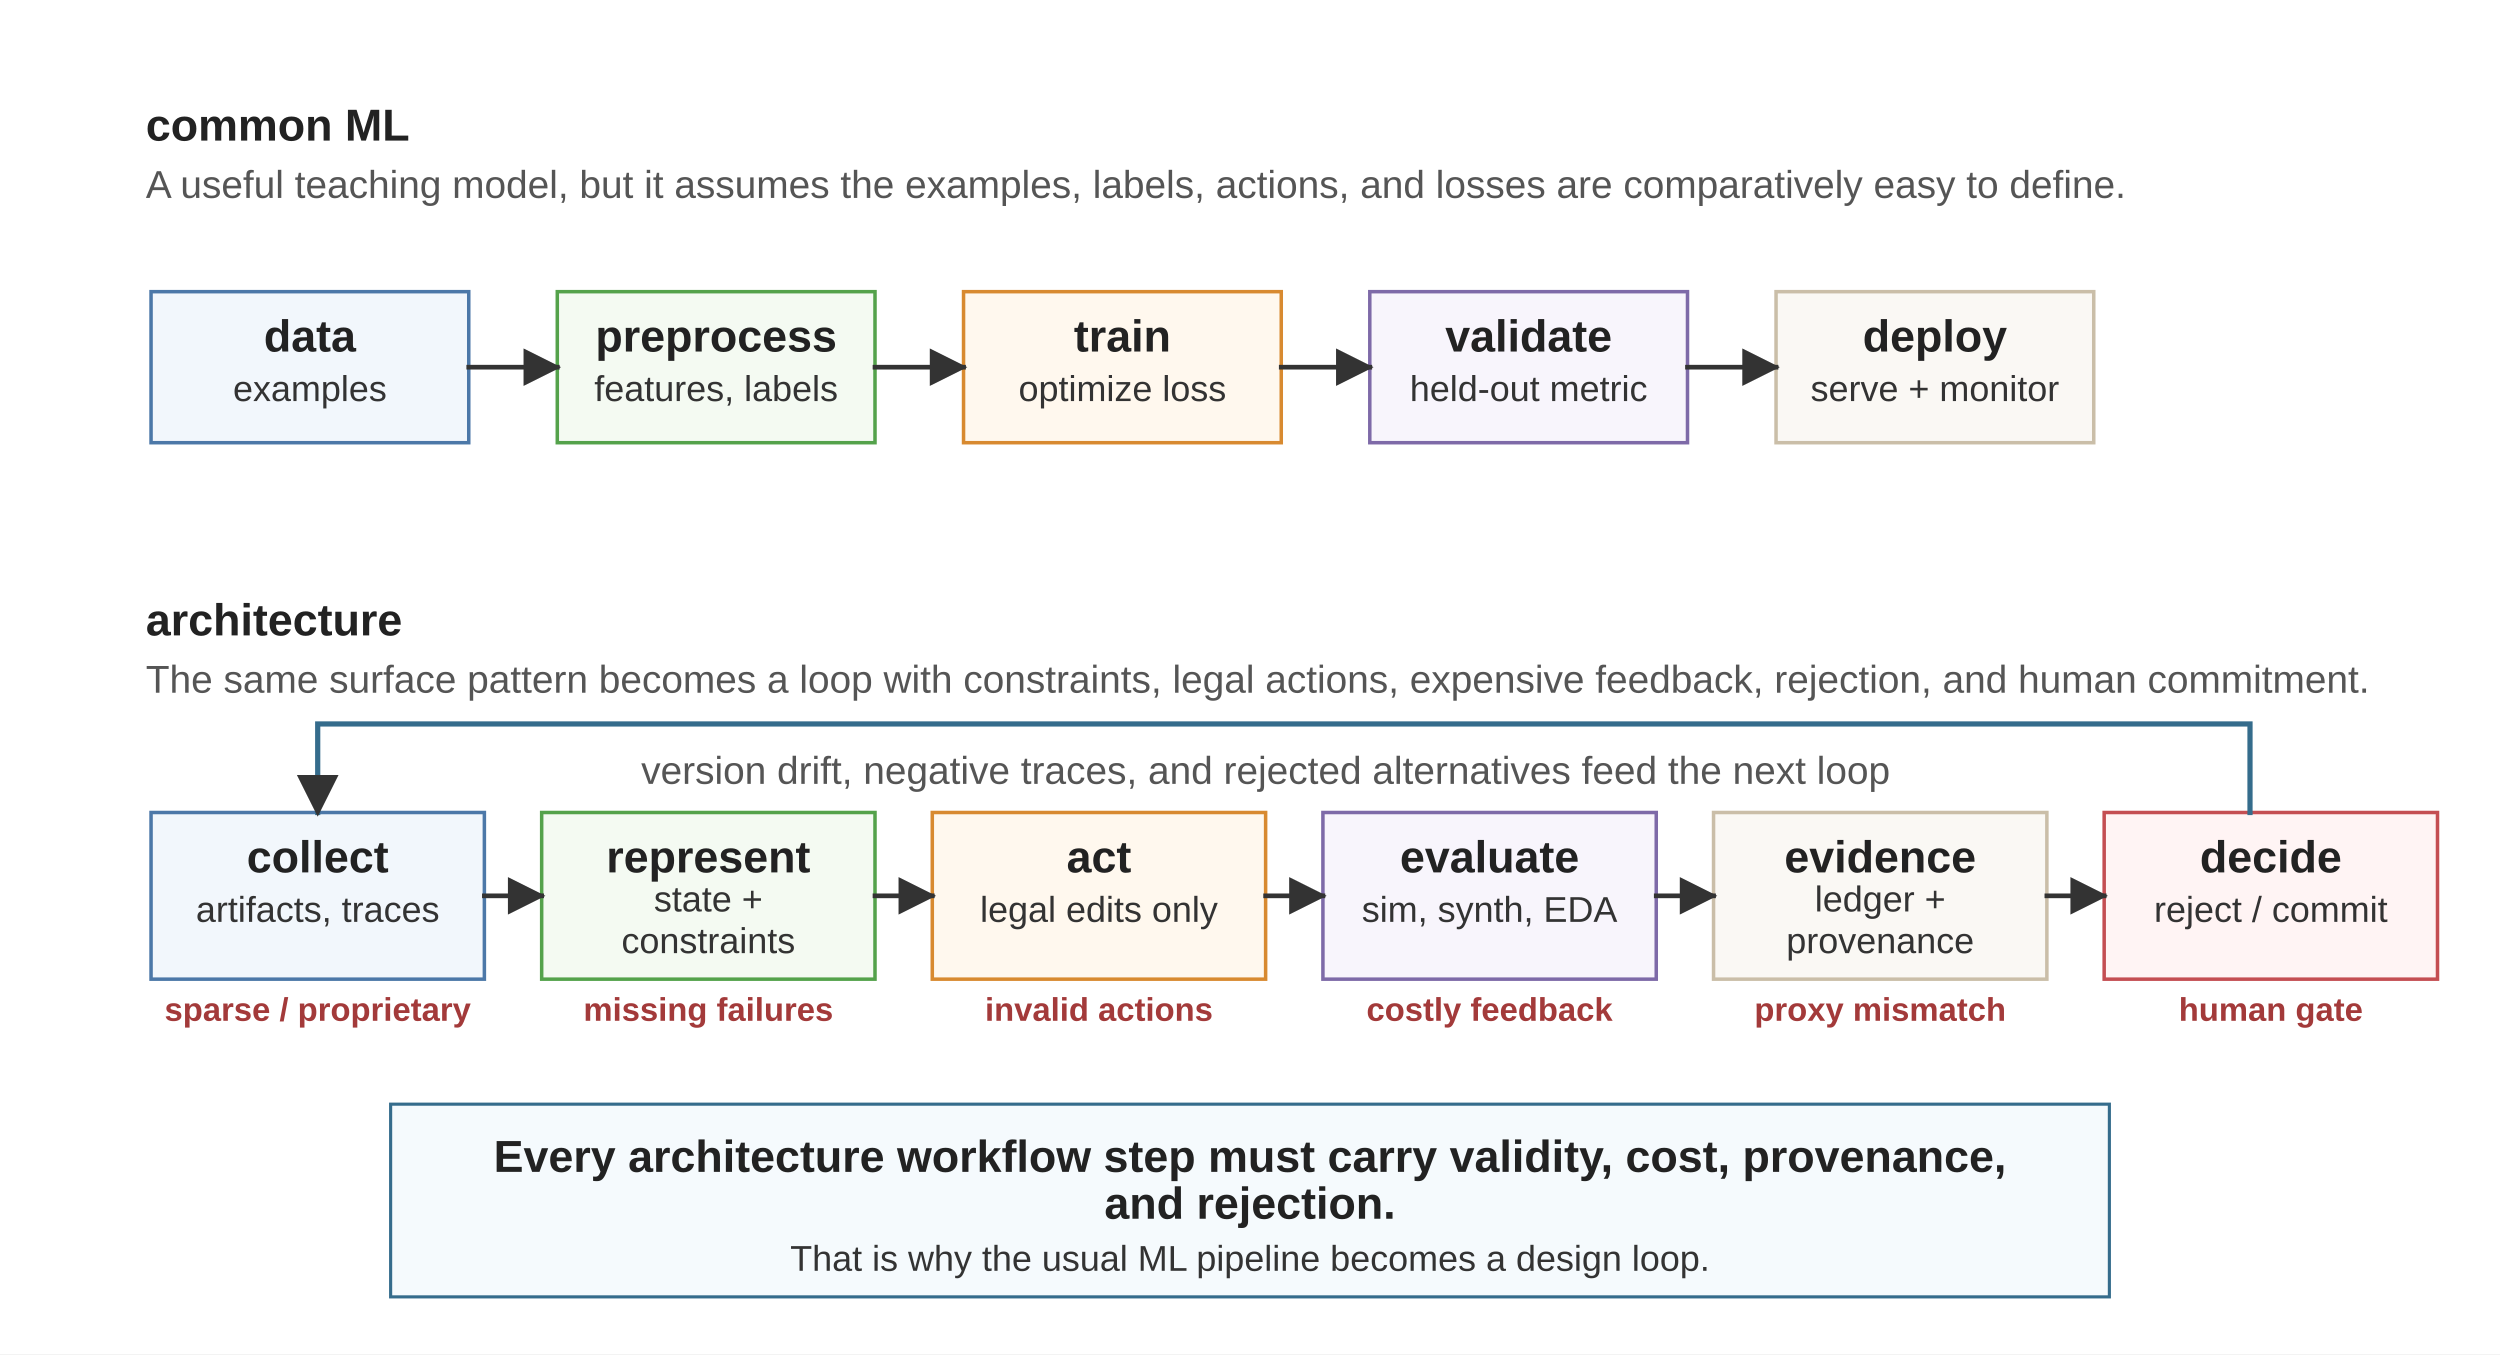
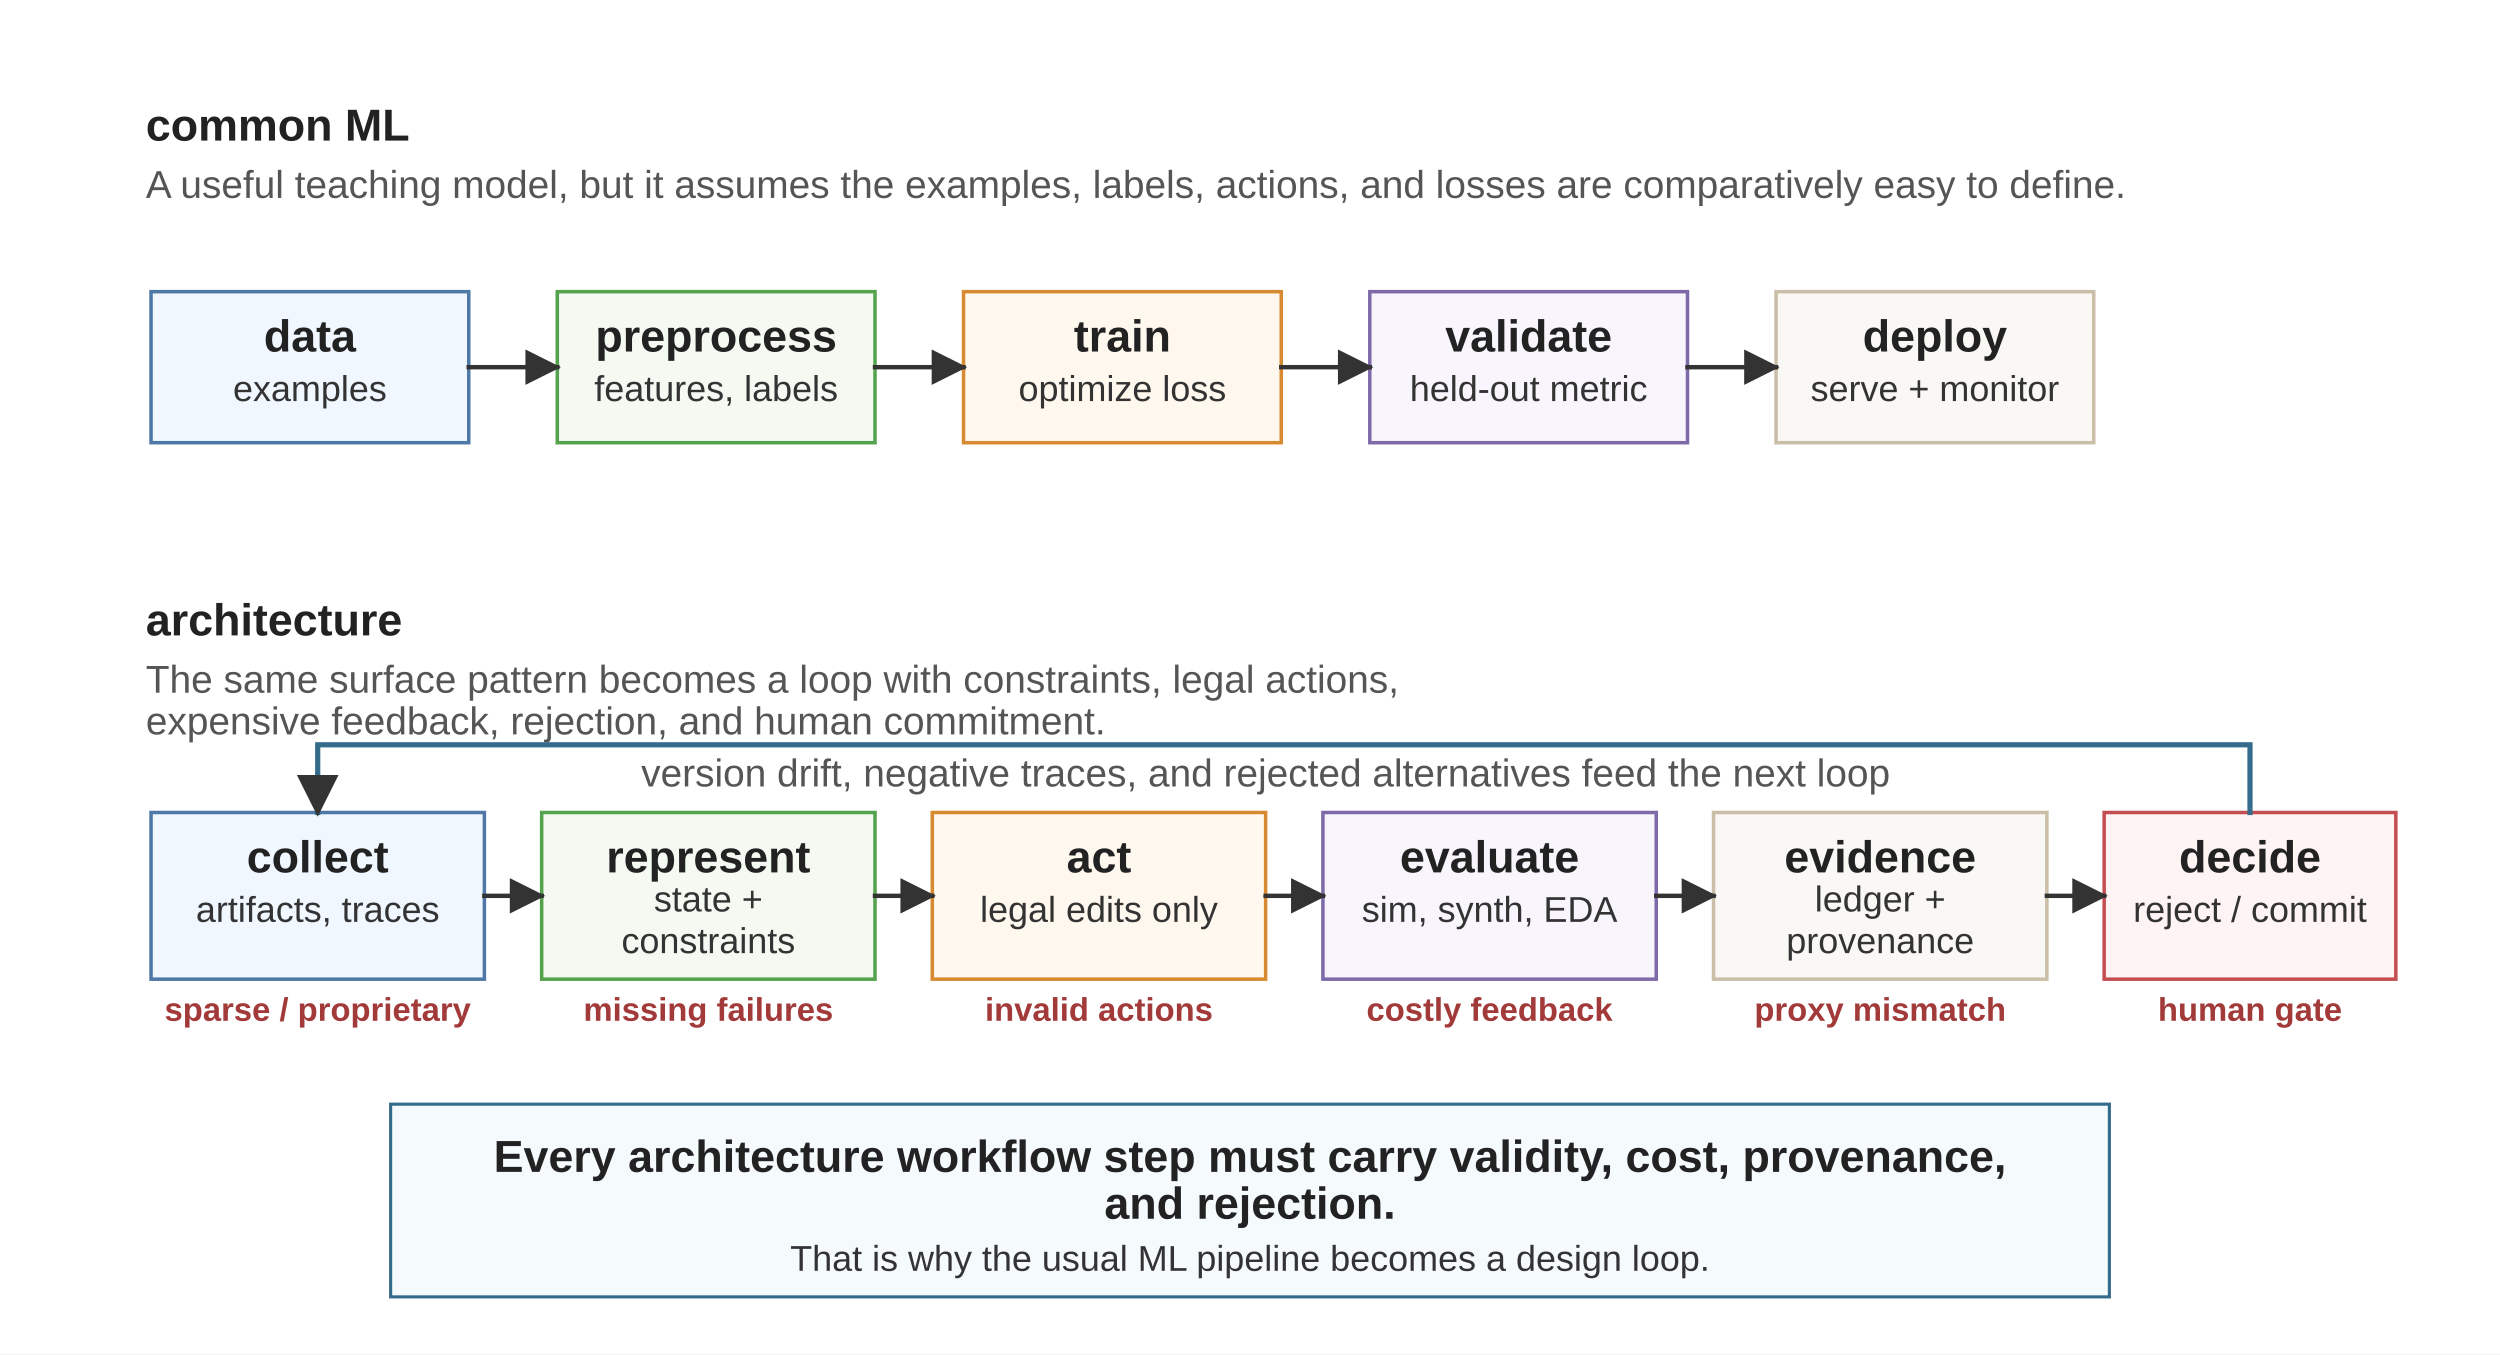
<svg xmlns="http://www.w3.org/2000/svg" viewBox="0 0 960 520" role="img">
  <defs>
-     <marker id="arrow" viewBox="0 0 10 10" refX="9" refY="5" markerWidth="8" markerHeight="8" orient="auto-start-reverse">
+     <marker id="arrow" viewBox="0 0 10 10" refX="9" refY="5" markerWidth="8" markerHeight="8" orient="auto">
      <path d="M 0 0 L 10 5 L 0 10 z" fill="#333333" />
+     </marker>
+     <marker id="arrow-red" viewBox="0 0 10 10" refX="9" refY="5" markerWidth="8" markerHeight="8" orient="auto">
+       <path d="M 0 0 L 10 5 L 0 10 z" fill="#A33A3A" />
    </marker>
    <style>
      .font { font-family: Arial, Helvetica, sans-serif; }
      .panel-label { font-size: 17.2px; font-weight: 700; fill: #222222; }
      .panel-note { font-size: 14.9px; fill: #555555; }
      .box { fill: #ffffff; stroke-width: 1.35; }
-       .blue { fill: #F2F7FC; stroke: #4C78A8; }
+       .blue { fill: #F0F7FF; stroke: #4E79A7; }
      .green { fill: #F4FAF2; stroke: #54A24B; }
      .orange { fill: #FFF8EE; stroke: #D88A30; }
      .purple { fill: #F8F5FC; stroke: #7E6AA8; }
      .red { fill: #FFF4F4; stroke: #C44E52; }
      .neutral { fill: #FAF8F4; stroke: #CABEA8; }
      .label { font-size: 17.2px; font-weight: 700; fill: #222222; }
      .body { font-size: 13.8px; fill: #333333; }
      .tag { font-size: 12.6px; font-weight: 700; fill: #A33A3A; }
-       .arrow { stroke: #333333; stroke-width: 1.8; fill: none; stroke-linecap: square; stroke-linejoin: miter; }
+       .arrow { stroke: #333333; stroke-width: 1.7; fill: none; stroke-linecap: square; stroke-linejoin: miter; }
+       .red-arrow { stroke: #A33A3A; stroke-width: 2; fill: none; stroke-linecap: square; stroke-linejoin: miter; stroke-dasharray: 7 5; }
      .loop { stroke: #356C8C; stroke-width: 2; fill: none; stroke-linecap: square; stroke-linejoin: miter; }
      .callout { fill: #F5FAFD; stroke: #356C8C; stroke-width: 1.2; }
    </style>
  </defs>
  <rect width="960" height="520" fill="#ffffff" />
  <g class="font">
    <text class="panel-label" x="56" y="54">common ML</text>
    <text class="panel-note" x="56" y="76">A useful teaching model, but it assumes the examples, labels, actions, and losses are comparatively easy to define.</text>
    <rect class="box blue" x="58" y="112" width="122" height="58" />
    <text class="label" x="119" y="135" text-anchor="middle">data</text>
    <text class="body" x="119" y="154" text-anchor="middle">examples</text>
    <rect class="box green" x="214" y="112" width="122" height="58" />
    <text class="label" x="275" y="135" text-anchor="middle">preprocess</text>
    <text class="body" x="275" y="154" text-anchor="middle">features, labels</text>
    <rect class="box orange" x="370" y="112" width="122" height="58" />
    <text class="label" x="431" y="135" text-anchor="middle">train</text>
    <text class="body" x="431" y="154" text-anchor="middle">optimize loss</text>
    <rect class="box purple" x="526" y="112" width="122" height="58" />
    <text class="label" x="587" y="135" text-anchor="middle">validate</text>
    <text class="body" x="587" y="154" text-anchor="middle">held-out metric</text>
    <rect class="box neutral" x="682" y="112" width="122" height="58" />
    <text class="label" x="743" y="135" text-anchor="middle">deploy</text>
    <text class="body" x="743" y="154" text-anchor="middle">serve + monitor</text>
    <line class="arrow" x1="180" y1="141" x2="214" y2="141" marker-end="url(#arrow)" />
    <line class="arrow" x1="336" y1="141" x2="370" y2="141" marker-end="url(#arrow)" />
    <line class="arrow" x1="492" y1="141" x2="526" y2="141" marker-end="url(#arrow)" />
    <line class="arrow" x1="648" y1="141" x2="682" y2="141" marker-end="url(#arrow)" />
    <text class="panel-label" x="56" y="244">architecture</text>
-     <text class="panel-note" x="56" y="266">The same surface pattern becomes a loop with constraints, legal actions, expensive feedback, rejection, and human commitment.</text>
+     <text class="panel-note" x="56" y="266">The same surface pattern becomes a loop with constraints, legal actions,</text>
+     <text class="panel-note" x="56" y="282">expensive feedback, rejection, and human commitment.</text>
    <rect class="box blue" x="58" y="312" width="128" height="64" />
    <text class="label" x="122" y="335" text-anchor="middle">collect</text>
    <text class="body" x="122" y="354" text-anchor="middle">artifacts, traces</text>
    <text class="tag" x="122" y="392" text-anchor="middle">sparse / proprietary</text>
    <rect class="box green" x="208" y="312" width="128" height="64" />
    <text class="label" x="272" y="335" text-anchor="middle">represent</text>
    <text class="body" x="272" y="350" text-anchor="middle">state +</text>
    <text class="body" x="272" y="366" text-anchor="middle">constraints</text>
    <text class="tag" x="272" y="392" text-anchor="middle">missing failures</text>
    <rect class="box orange" x="358" y="312" width="128" height="64" />
    <text class="label" x="422" y="335" text-anchor="middle">act</text>
    <text class="body" x="422" y="354" text-anchor="middle">legal edits only</text>
    <text class="tag" x="422" y="392" text-anchor="middle">invalid actions</text>
    <rect class="box purple" x="508" y="312" width="128" height="64" />
    <text class="label" x="572" y="335" text-anchor="middle">evaluate</text>
    <text class="body" x="572" y="354" text-anchor="middle">sim, synth, EDA</text>
    <text class="tag" x="572" y="392" text-anchor="middle">costly feedback</text>
    <rect class="box neutral" x="658" y="312" width="128" height="64" />
    <text class="label" x="722" y="335" text-anchor="middle">evidence</text>
    <text class="body" x="722" y="350" text-anchor="middle">ledger +</text>
    <text class="body" x="722" y="366" text-anchor="middle">provenance</text>
    <text class="tag" x="722" y="392" text-anchor="middle">proxy mismatch</text>
-     <rect class="box red" x="808" y="312" width="128" height="64" />
-     <text class="label" x="872" y="335" text-anchor="middle">decide</text>
-     <text class="body" x="872" y="354" text-anchor="middle">reject / commit</text>
-     <text class="tag" x="872" y="392" text-anchor="middle">human gate</text>
+     <rect class="box red" x="808" y="312" width="112" height="64" />
+     <text class="label" x="864" y="335" text-anchor="middle">decide</text>
+     <text class="body" x="864" y="354" text-anchor="middle">reject / commit</text>
+     <text class="tag" x="864" y="392" text-anchor="middle">human gate</text>
    <line class="arrow" x1="186" y1="344" x2="208" y2="344" marker-end="url(#arrow)" />
    <line class="arrow" x1="336" y1="344" x2="358" y2="344" marker-end="url(#arrow)" />
    <line class="arrow" x1="486" y1="344" x2="508" y2="344" marker-end="url(#arrow)" />
    <line class="arrow" x1="636" y1="344" x2="658" y2="344" marker-end="url(#arrow)" />
    <line class="arrow" x1="786" y1="344" x2="808" y2="344" marker-end="url(#arrow)" />
-     <path class="loop" d="M 864 312 L 864 278 L 122 278 L 122 312" marker-end="url(#arrow)" />
-     <rect x="278" y="286" width="416" height="20" fill="#ffffff" opacity="0.92" />
-     <text class="panel-note" x="486" y="301" text-anchor="middle">version drift, negative traces, and rejected alternatives feed the next loop</text>
+     <path class="loop" d="M 864 312 L 864 286 L 122 286 L 122 312" marker-end="url(#arrow)" />
+     <text class="panel-note" x="486" y="302" text-anchor="middle">version drift, negative traces, and rejected alternatives feed the next loop</text>
    <rect class="callout" x="150" y="424" width="660" height="74" />
    <text class="label" x="480" y="450" text-anchor="middle">Every architecture workflow step must carry validity, cost, provenance,</text>
    <text class="label" x="480" y="468" text-anchor="middle">and rejection.</text>
    <text class="body" x="480" y="488" text-anchor="middle">That is why the usual ML pipeline becomes a design loop.</text>
  </g>
</svg>
